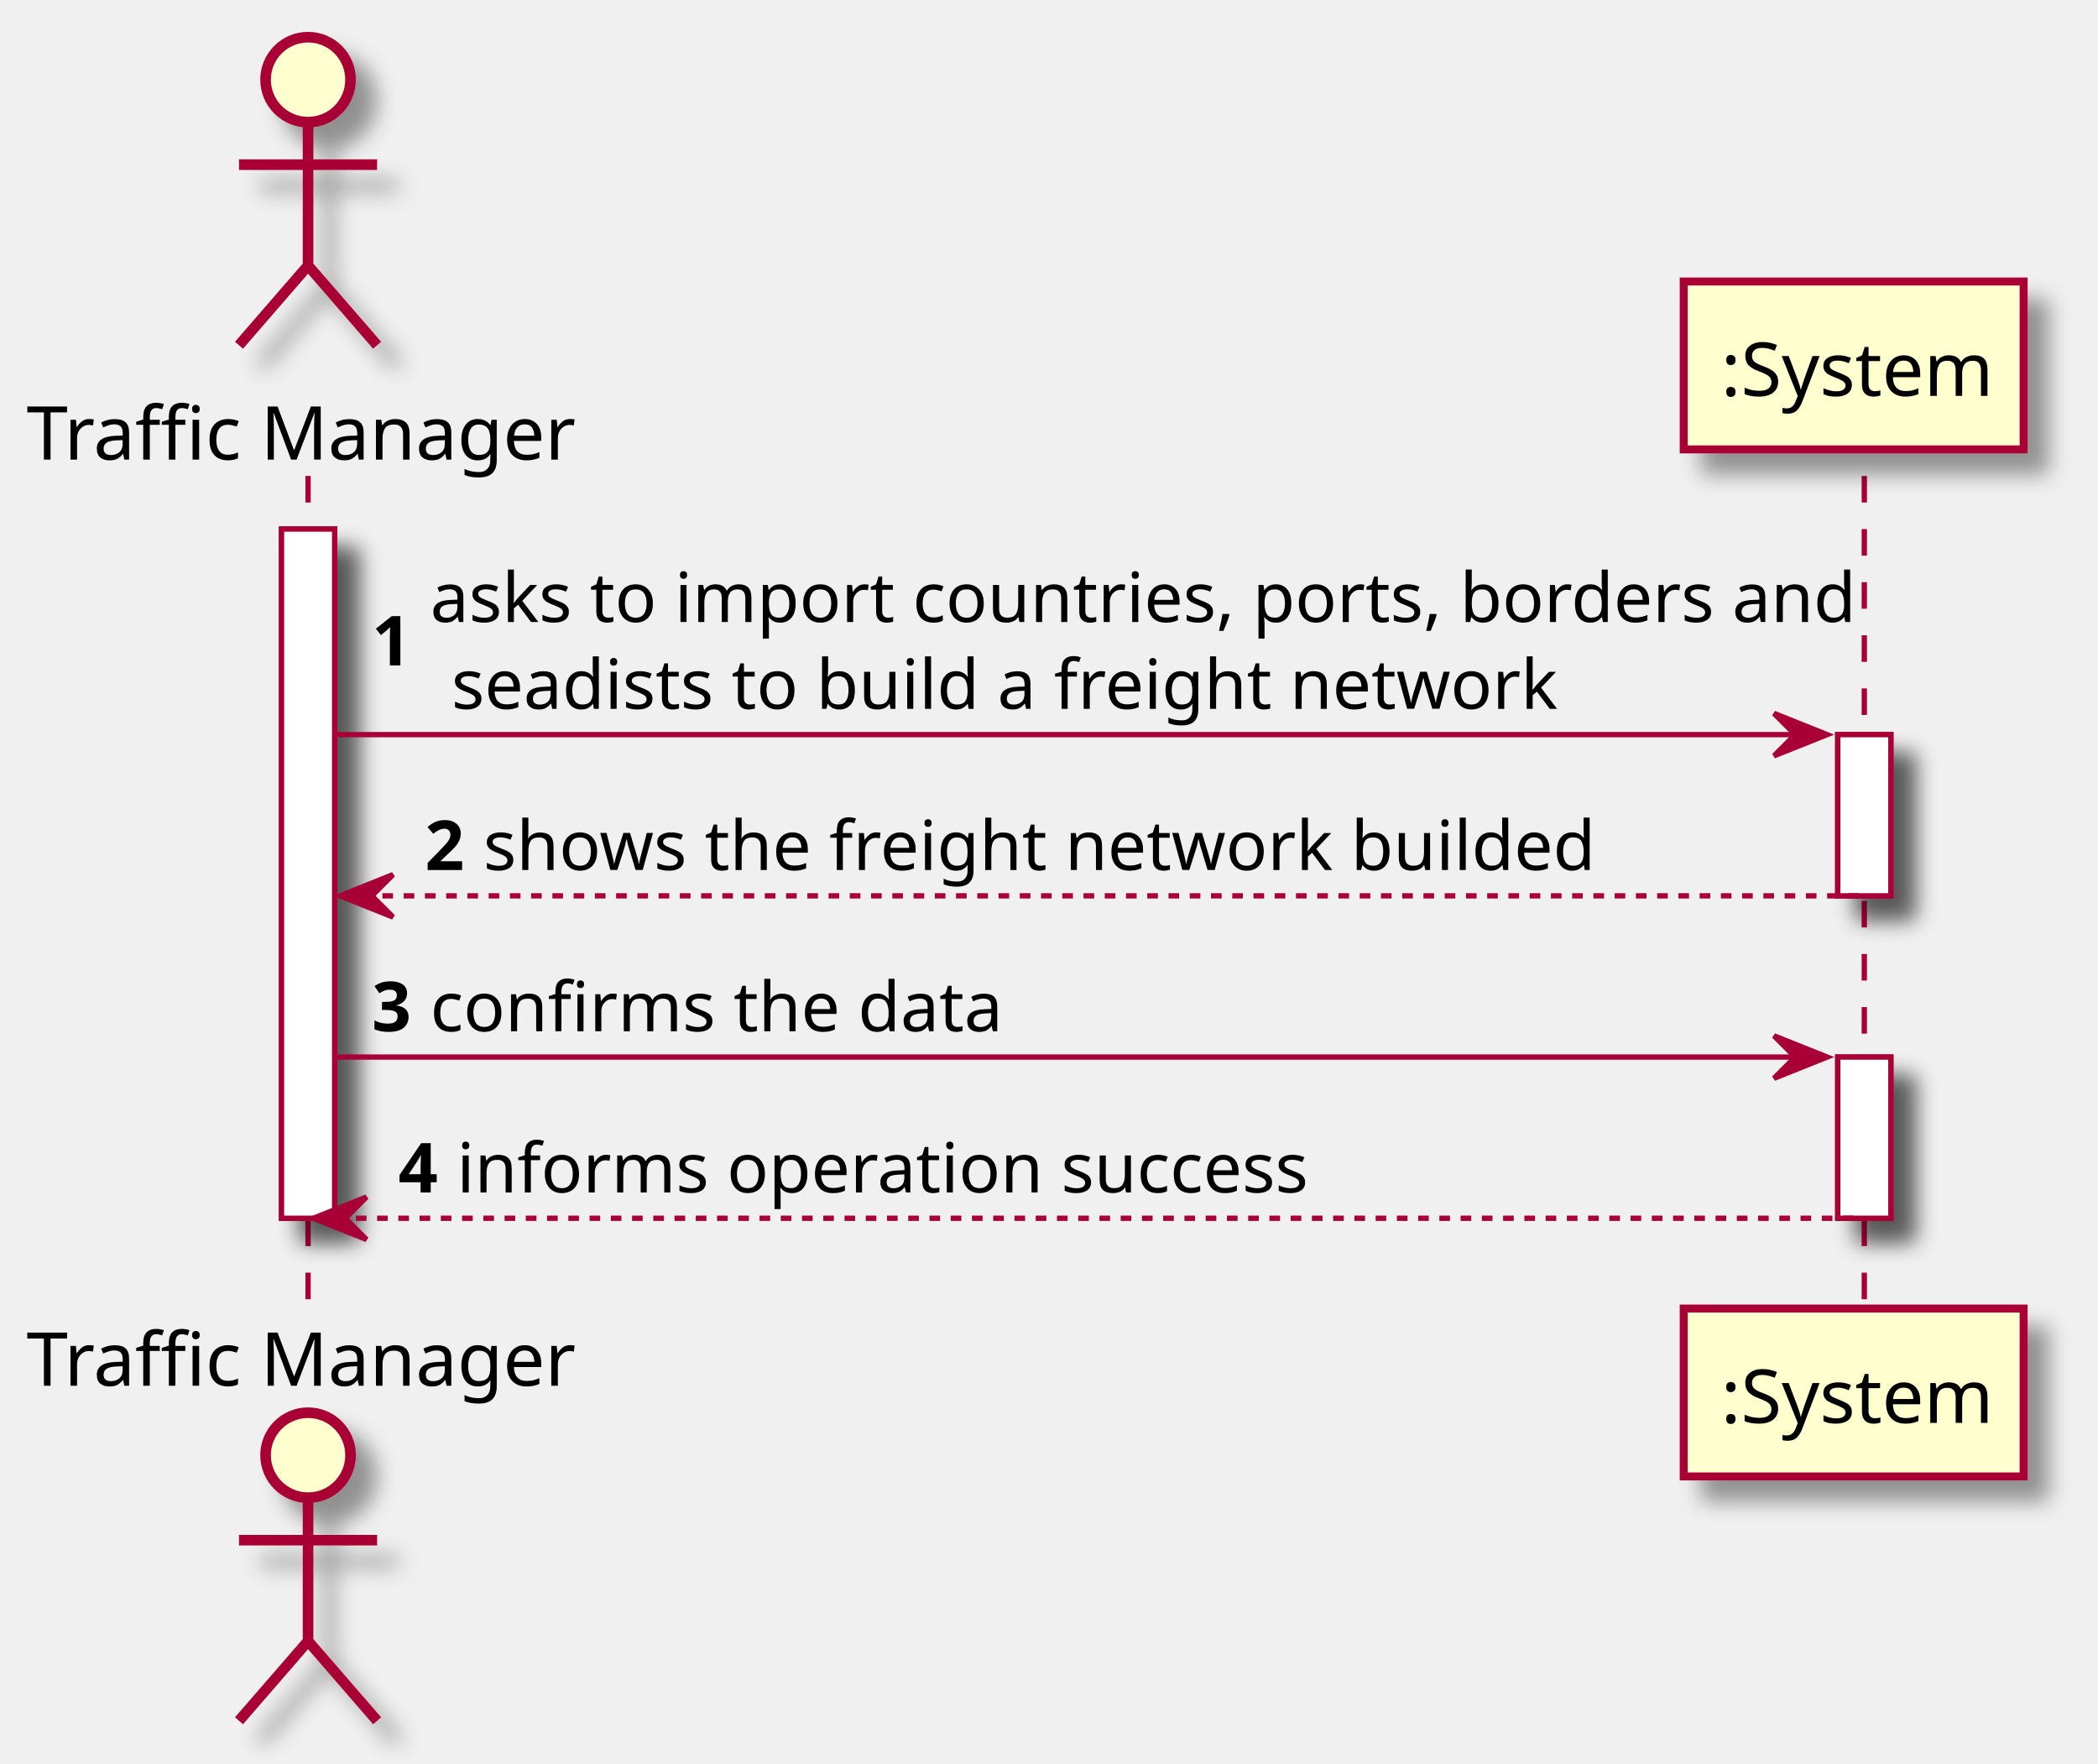
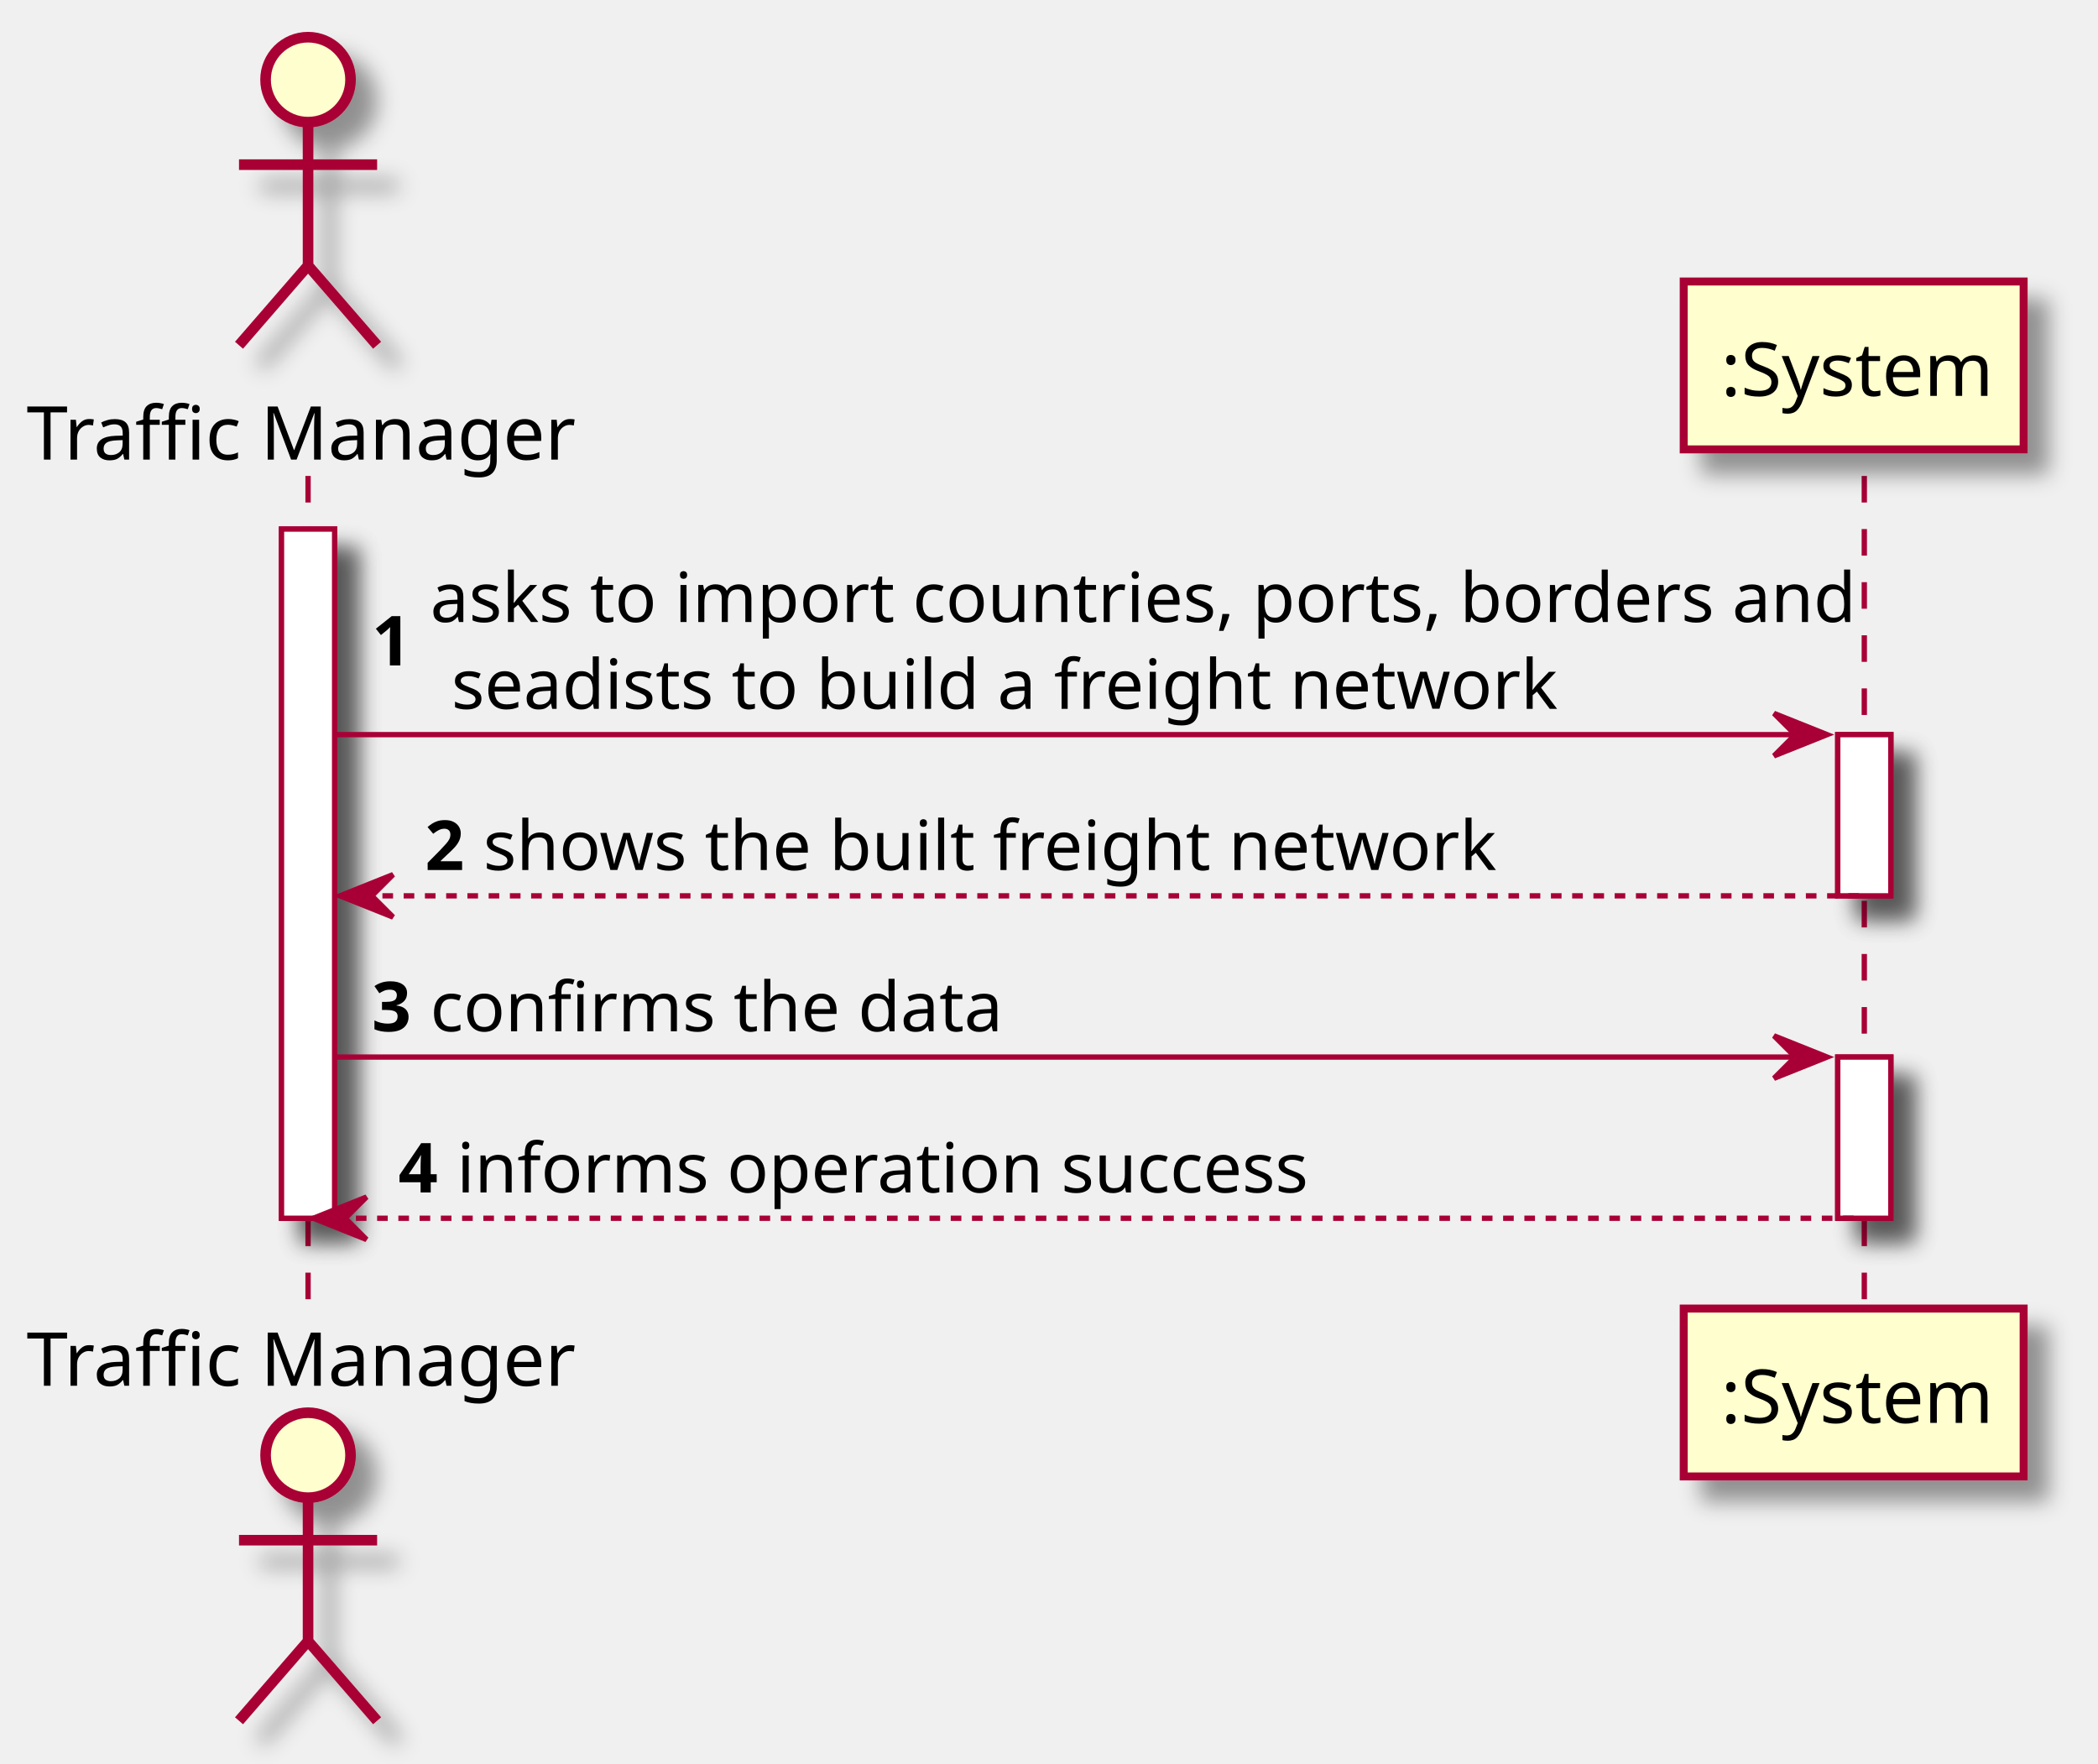
<svg xmlns="http://www.w3.org/2000/svg" contentScriptType="application/ecmascript" contentStyleType="text/css" height="332px" preserveAspectRatio="none" style="width:395px;height:332px;background:#FFFFFF;" version="1.1" viewBox="0 0 395 332" width="395px" zoomAndPan="magnify">
  <defs>
-     <filter height="300%" id="fge81328hswbj" width="300%" x="-1" y="-1">
+     <filter height="300%" id="f1u8ych4bq9nqq" width="300%" x="-1" y="-1">
      <feGaussianBlur result="blurOut" stdDeviation="2.0" />
      <feColorMatrix in="blurOut" result="blurOut2" type="matrix" values="0 0 0 0 0 0 0 0 0 0 0 0 0 0 0 0 0 0 .4 0" />
      <feOffset dx="4.0" dy="4.0" in="blurOut2" result="blurOut3" />
      <feBlend in="SourceGraphic" in2="blurOut3" mode="normal" />
    </filter>
  </defs>
  <g>
-     <rect fill="#FFFFFF" filter="url(#fge81328hswbj)" height="129.758" style="stroke:#A80036;stroke-width:1.0;" width="10" x="53" y="99.609" />
-     <rect fill="#FFFFFF" filter="url(#fge81328hswbj)" height="30.352" style="stroke:#A80036;stroke-width:1.0;" width="10" x="346" y="138.312" />
-     <rect fill="#FFFFFF" filter="url(#fge81328hswbj)" height="30.352" style="stroke:#A80036;stroke-width:1.0;" width="10" x="346" y="199.016" />
+     <rect fill="#FFFFFF" filter="url(#f1u8ych4bq9nqq)" height="129.758" style="stroke:#A80036;stroke-width:1.0;" width="10" x="53" y="99.609" />
+     <rect fill="#FFFFFF" filter="url(#f1u8ych4bq9nqq)" height="30.352" style="stroke:#A80036;stroke-width:1.0;" width="10" x="346" y="138.312" />
+     <rect fill="#FFFFFF" filter="url(#f1u8ych4bq9nqq)" height="30.352" style="stroke:#A80036;stroke-width:1.0;" width="10" x="346" y="199.016" />
    <line style="stroke:#A80036;stroke-width:1.0;stroke-dasharray:5.0,5.0;" x1="58" x2="58" y1="89.609" y2="247.367" />
    <line style="stroke:#A80036;stroke-width:1.0;stroke-dasharray:5.0,5.0;" x1="351" x2="351" y1="89.609" y2="247.367" />
    <text fill="#000000" font-family="sans-serif" font-size="14" lengthAdjust="spacing" textLength="100" x="5" y="86.533">Traffic Manager</text>
-     <ellipse cx="58" cy="15" fill="#FEFECE" filter="url(#fge81328hswbj)" rx="8" ry="8" style="stroke:#A80036;stroke-width:2.0;" />
-     <path d="M58,23 L58,50 M45,31 L71,31 M58,50 L45,65 M58,50 L71,65 " fill="none" filter="url(#fge81328hswbj)" style="stroke:#A80036;stroke-width:2.0;" />
+     <ellipse cx="58" cy="15" fill="#FEFECE" filter="url(#f1u8ych4bq9nqq)" rx="8" ry="8" style="stroke:#A80036;stroke-width:2.0;" />
+     <path d="M58,23 L58,50 M45,31 L71,31 M58,50 L45,65 M58,50 L71,65 " fill="none" filter="url(#f1u8ych4bq9nqq)" style="stroke:#A80036;stroke-width:2.0;" />
    <text fill="#000000" font-family="sans-serif" font-size="14" lengthAdjust="spacing" textLength="100" x="5" y="260.9">Traffic Manager</text>
-     <ellipse cx="58" cy="273.977" fill="#FEFECE" filter="url(#fge81328hswbj)" rx="8" ry="8" style="stroke:#A80036;stroke-width:2.0;" />
-     <path d="M58,281.977 L58,308.977 M45,289.977 L71,289.977 M58,308.977 L45,323.977 M58,308.977 L71,323.977 " fill="none" filter="url(#fge81328hswbj)" style="stroke:#A80036;stroke-width:2.0;" />
-     <rect fill="#FEFECE" filter="url(#fge81328hswbj)" height="31.609" style="stroke:#A80036;stroke-width:1.5;" width="64" x="317" y="53" />
+     <ellipse cx="58" cy="273.977" fill="#FEFECE" filter="url(#f1u8ych4bq9nqq)" rx="8" ry="8" style="stroke:#A80036;stroke-width:2.0;" />
+     <path d="M58,281.977 L58,308.977 M45,289.977 L71,289.977 M58,308.977 L45,323.977 M58,308.977 L71,323.977 " fill="none" filter="url(#f1u8ych4bq9nqq)" style="stroke:#A80036;stroke-width:2.0;" />
+     <rect fill="#FEFECE" filter="url(#f1u8ych4bq9nqq)" height="31.609" style="stroke:#A80036;stroke-width:1.5;" width="64" x="317" y="53" />
    <text fill="#000000" font-family="sans-serif" font-size="14" lengthAdjust="spacing" textLength="50" x="324" y="74.533">:System</text>
-     <rect fill="#FEFECE" filter="url(#fge81328hswbj)" height="31.609" style="stroke:#A80036;stroke-width:1.5;" width="64" x="317" y="246.367" />
+     <rect fill="#FEFECE" filter="url(#f1u8ych4bq9nqq)" height="31.609" style="stroke:#A80036;stroke-width:1.5;" width="64" x="317" y="246.367" />
    <text fill="#000000" font-family="sans-serif" font-size="14" lengthAdjust="spacing" textLength="50" x="324" y="267.9">:System</text>
-     <rect fill="#FFFFFF" filter="url(#fge81328hswbj)" height="129.758" style="stroke:#A80036;stroke-width:1.0;" width="10" x="53" y="99.609" />
-     <rect fill="#FFFFFF" filter="url(#fge81328hswbj)" height="30.352" style="stroke:#A80036;stroke-width:1.0;" width="10" x="346" y="138.312" />
-     <rect fill="#FFFFFF" filter="url(#fge81328hswbj)" height="30.352" style="stroke:#A80036;stroke-width:1.0;" width="10" x="346" y="199.016" />
+     <rect fill="#FFFFFF" filter="url(#f1u8ych4bq9nqq)" height="129.758" style="stroke:#A80036;stroke-width:1.0;" width="10" x="53" y="99.609" />
+     <rect fill="#FFFFFF" filter="url(#f1u8ych4bq9nqq)" height="30.352" style="stroke:#A80036;stroke-width:1.0;" width="10" x="346" y="138.312" />
+     <rect fill="#FFFFFF" filter="url(#f1u8ych4bq9nqq)" height="30.352" style="stroke:#A80036;stroke-width:1.0;" width="10" x="346" y="199.016" />
    <polygon fill="#A80036" points="334,134.312,344,138.312,334,142.312,338,138.312" style="stroke:#A80036;stroke-width:1.0;" />
    <line style="stroke:#A80036;stroke-width:1.0;" x1="63" x2="340" y1="138.312" y2="138.312" />
    <text fill="#000000" font-family="sans-serif" font-size="13" font-weight="bold" lengthAdjust="spacing" textLength="7" x="70" y="125.28">1</text>
    <text fill="#000000" font-family="sans-serif" font-size="13" lengthAdjust="spacing" textLength="253" x="81" y="117.105">asks to import countries, ports, borders and</text>
    <text fill="#000000" font-family="sans-serif" font-size="13" lengthAdjust="spacing" textLength="194" x="85" y="133.456">seadists to build a freight network</text>
    <polygon fill="#A80036" points="74,164.664,64,168.664,74,172.664,70,168.664" style="stroke:#A80036;stroke-width:1.0;" />
    <line style="stroke:#A80036;stroke-width:1.0;stroke-dasharray:2.0,2.0;" x1="68" x2="350" y1="168.664" y2="168.664" />
    <text fill="#000000" font-family="sans-serif" font-size="13" font-weight="bold" lengthAdjust="spacing" textLength="7" x="80" y="163.808">2</text>
-     <text fill="#000000" font-family="sans-serif" font-size="13" lengthAdjust="spacing" textLength="192" x="91" y="163.808">shows the freight network builded</text>
+     <text fill="#000000" font-family="sans-serif" font-size="13" lengthAdjust="spacing" textLength="175" x="91" y="163.808">shows the built freight network</text>
    <polygon fill="#A80036" points="334,195.016,344,199.016,334,203.016,338,199.016" style="stroke:#A80036;stroke-width:1.0;" />
    <line style="stroke:#A80036;stroke-width:1.0;" x1="63" x2="340" y1="199.016" y2="199.016" />
    <text fill="#000000" font-family="sans-serif" font-size="13" font-weight="bold" lengthAdjust="spacing" textLength="7" x="70" y="194.159">3</text>
    <text fill="#000000" font-family="sans-serif" font-size="13" lengthAdjust="spacing" textLength="100" x="81" y="194.159">confirms the data</text>
    <polygon fill="#A80036" points="69,225.367,59,229.367,69,233.367,65,229.367" style="stroke:#A80036;stroke-width:1.0;" />
    <line style="stroke:#A80036;stroke-width:1.0;stroke-dasharray:2.0,2.0;" x1="63" x2="350" y1="229.367" y2="229.367" />
    <text fill="#000000" font-family="sans-serif" font-size="13" font-weight="bold" lengthAdjust="spacing" textLength="7" x="75" y="224.511">4</text>
    <text fill="#000000" font-family="sans-serif" font-size="13" lengthAdjust="spacing" textLength="152" x="86" y="224.511">informs operation success</text>
  </g>
</svg>
